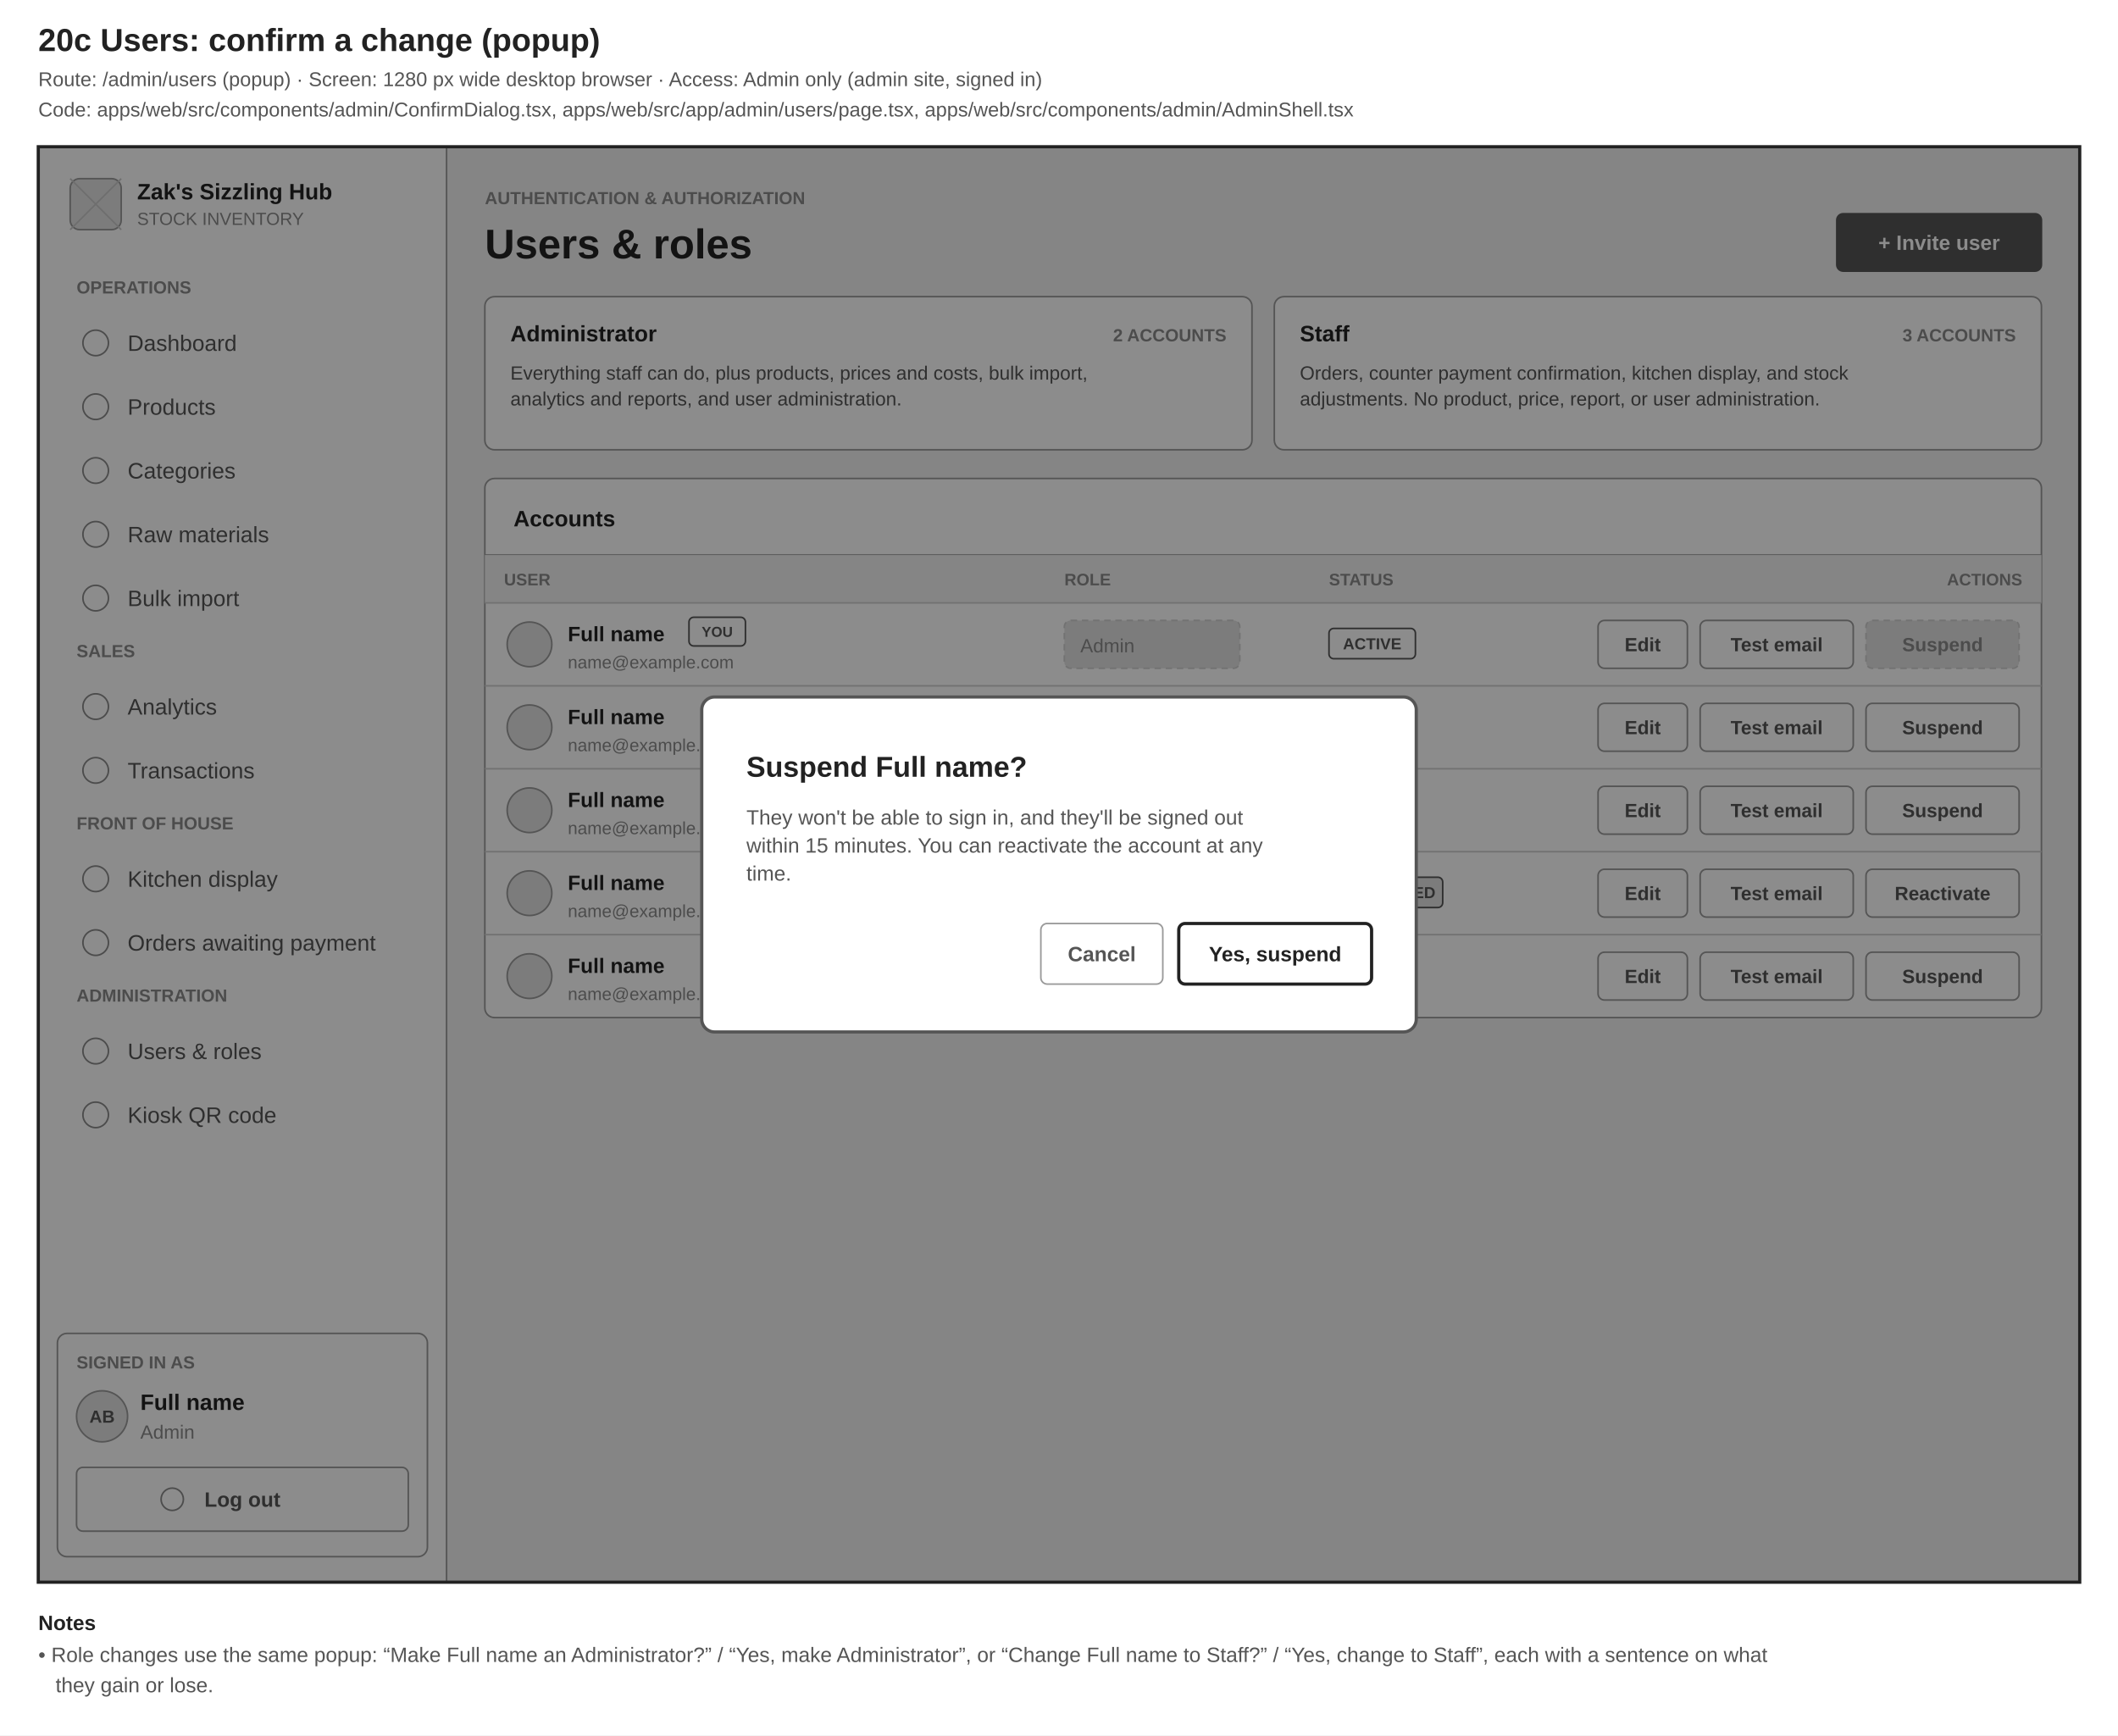
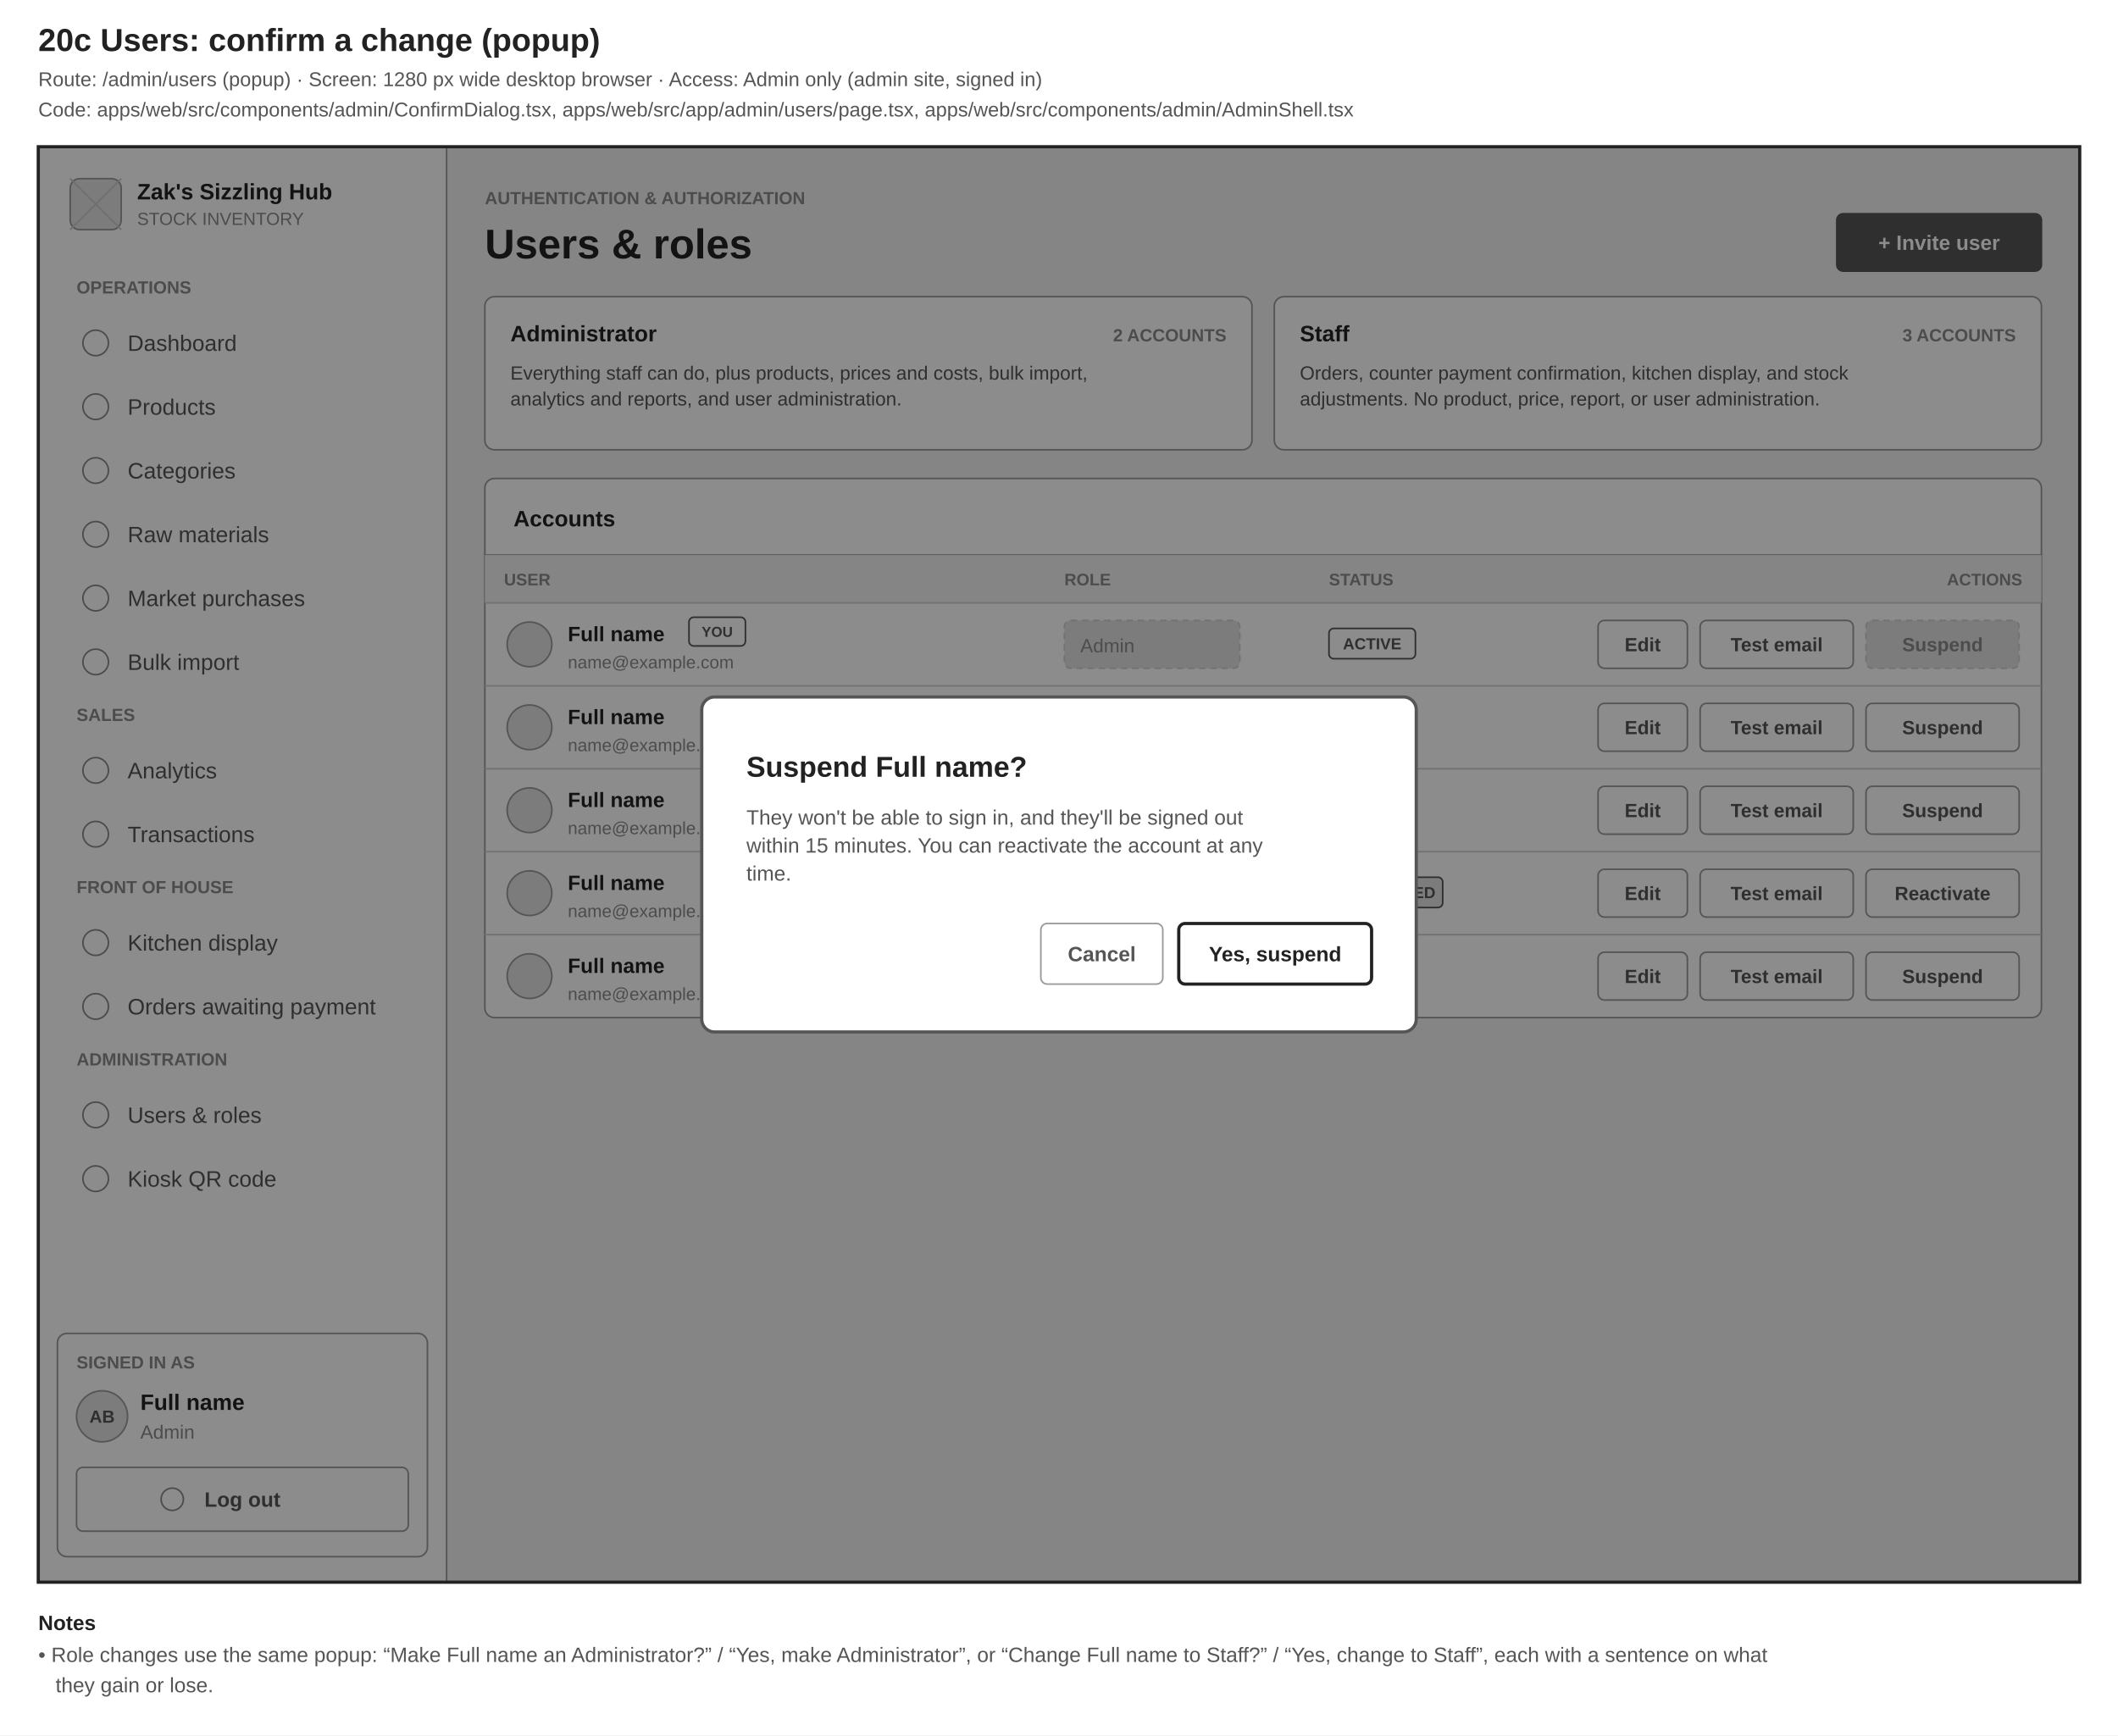
<svg xmlns="http://www.w3.org/2000/svg" width="1328" height="1088" viewBox="0 0 1328 1088">
  <rect x="0" y="0" width="1328" height="1088" fill="#ffffff" />
  <text x="24" y="32" font-family="Arial, Helvetica, sans-serif" font-size="20" font-weight="700" fill="#222222">20c  Users: confirm a change (popup)</text>
  <text x="24" y="54" font-family="Arial, Helvetica, sans-serif" font-size="12.5" fill="#555555">Route: /admin/users  (popup)   ·   Screen: 1280 px wide desktop browser   ·   Access: Admin only (admin site, signed in)</text>
  <text x="24" y="73" font-family="Arial, Helvetica, sans-serif" font-size="12.5" fill="#555555">Code: apps/web/src/components/admin/ConfirmDialog.tsx, apps/web/src/app/admin/users/page.tsx, apps/web/src/components/admin/AdminShell.tsx</text>
  <text x="24" y="1022" font-family="Arial, Helvetica, sans-serif" font-size="13" font-weight="700" fill="#222222">Notes</text>
  <text x="24" y="1042" font-family="Arial, Helvetica, sans-serif" font-size="13" fill="#555555" xml:space="preserve">• Role changes use the same popup: “Make Full name an Administrator?” / “Yes, make Administrator”, or “Change Full name to Staff?” / “Yes, change to Staff”, each with a sentence on what</text>
  <text x="24" y="1061" font-family="Arial, Helvetica, sans-serif" font-size="13" fill="#555555" xml:space="preserve">   they gain or lose.</text>
  <g transform="translate(24,92)">
    <clipPath id="frame">
      <rect x="0" y="0" width="1280" height="900" />
    </clipPath>
    <g clip-path="url(#frame)">
      <rect x="0" y="0" width="1280" height="900" fill="#ffffff" />
      <rect x="0" y="0" width="1280" height="900" rx="0" fill="#f3f3f3" stroke="none" />
      <rect x="0" y="0" width="256" height="900" rx="0" fill="#ffffff" stroke="none" />
      <line x1="256" y1="0" x2="256" y2="900" stroke="#9a9a9a" stroke-width="1" />
      <rect x="20" y="20" width="32" height="32" rx="6" fill="#e2e2e2" stroke="#9a9a9a" stroke-width="1" />
      <line x1="20" y1="20" x2="52" y2="52" stroke="#c9c9c9" stroke-width="1" />
      <line x1="52" y1="20" x2="20" y2="52" stroke="#c9c9c9" stroke-width="1" />
      <text x="62" y="33" font-family="Arial, Helvetica, sans-serif" font-size="14" font-weight="700" text-anchor="start" fill="#222222">Zak's Sizzling Hub</text>
      <text x="62" y="49" font-family="Arial, Helvetica, sans-serif" font-size="11" font-weight="400" text-anchor="start" fill="#8a8a8a">STOCK INVENTORY</text>
      <text x="24" y="92" font-family="Arial, Helvetica, sans-serif" font-size="11" font-weight="700" text-anchor="start" fill="#8a8a8a">OPERATIONS</text>
      <circle cx="36" cy="123" r="8" fill="#ffffff" stroke="#8a8a8a" stroke-width="1" />
      <text x="56" y="128" font-family="Arial, Helvetica, sans-serif" font-size="14" font-weight="400" text-anchor="start" fill="#555555">Dashboard</text>
      <circle cx="36" cy="163" r="8" fill="#ffffff" stroke="#8a8a8a" stroke-width="1" />
      <text x="56" y="168" font-family="Arial, Helvetica, sans-serif" font-size="14" font-weight="400" text-anchor="start" fill="#555555">Products</text>
      <circle cx="36" cy="203" r="8" fill="#ffffff" stroke="#8a8a8a" stroke-width="1" />
      <text x="56" y="208" font-family="Arial, Helvetica, sans-serif" font-size="14" font-weight="400" text-anchor="start" fill="#555555">Categories</text>
      <circle cx="36" cy="243" r="8" fill="#ffffff" stroke="#8a8a8a" stroke-width="1" />
      <text x="56" y="248" font-family="Arial, Helvetica, sans-serif" font-size="14" font-weight="400" text-anchor="start" fill="#555555">Raw materials</text>
      <circle cx="36" cy="283" r="8" fill="#ffffff" stroke="#8a8a8a" stroke-width="1" />
-       <text x="56" y="288" font-family="Arial, Helvetica, sans-serif" font-size="14" font-weight="400" text-anchor="start" fill="#555555">Bulk import</text>
-       <text x="24" y="320" font-family="Arial, Helvetica, sans-serif" font-size="11" font-weight="700" text-anchor="start" fill="#8a8a8a">SALES</text>
-       <circle cx="36" cy="351" r="8" fill="#ffffff" stroke="#8a8a8a" stroke-width="1" />
-       <text x="56" y="356" font-family="Arial, Helvetica, sans-serif" font-size="14" font-weight="400" text-anchor="start" fill="#555555">Analytics</text>
+       <text x="56" y="288" font-family="Arial, Helvetica, sans-serif" font-size="14" font-weight="400" text-anchor="start" fill="#555555">Market purchases</text>
+       <circle cx="36" cy="323" r="8" fill="#ffffff" stroke="#8a8a8a" stroke-width="1" />
+       <text x="56" y="328" font-family="Arial, Helvetica, sans-serif" font-size="14" font-weight="400" text-anchor="start" fill="#555555">Bulk import</text>
+       <text x="24" y="360" font-family="Arial, Helvetica, sans-serif" font-size="11" font-weight="700" text-anchor="start" fill="#8a8a8a">SALES</text>
      <circle cx="36" cy="391" r="8" fill="#ffffff" stroke="#8a8a8a" stroke-width="1" />
-       <text x="56" y="396" font-family="Arial, Helvetica, sans-serif" font-size="14" font-weight="400" text-anchor="start" fill="#555555">Transactions</text>
-       <text x="24" y="428" font-family="Arial, Helvetica, sans-serif" font-size="11" font-weight="700" text-anchor="start" fill="#8a8a8a">FRONT OF HOUSE</text>
-       <circle cx="36" cy="459" r="8" fill="#ffffff" stroke="#8a8a8a" stroke-width="1" />
-       <text x="56" y="464" font-family="Arial, Helvetica, sans-serif" font-size="14" font-weight="400" text-anchor="start" fill="#555555">Kitchen display</text>
+       <text x="56" y="396" font-family="Arial, Helvetica, sans-serif" font-size="14" font-weight="400" text-anchor="start" fill="#555555">Analytics</text>
+       <circle cx="36" cy="431" r="8" fill="#ffffff" stroke="#8a8a8a" stroke-width="1" />
+       <text x="56" y="436" font-family="Arial, Helvetica, sans-serif" font-size="14" font-weight="400" text-anchor="start" fill="#555555">Transactions</text>
+       <text x="24" y="468" font-family="Arial, Helvetica, sans-serif" font-size="11" font-weight="700" text-anchor="start" fill="#8a8a8a">FRONT OF HOUSE</text>
      <circle cx="36" cy="499" r="8" fill="#ffffff" stroke="#8a8a8a" stroke-width="1" />
-       <text x="56" y="504" font-family="Arial, Helvetica, sans-serif" font-size="14" font-weight="400" text-anchor="start" fill="#555555">Orders awaiting payment</text>
-       <text x="24" y="536" font-family="Arial, Helvetica, sans-serif" font-size="11" font-weight="700" text-anchor="start" fill="#8a8a8a">ADMINISTRATION</text>
-       <circle cx="36" cy="567" r="8" fill="#ffffff" stroke="#8a8a8a" stroke-width="1" />
-       <text x="56" y="572" font-family="Arial, Helvetica, sans-serif" font-size="14" font-weight="400" text-anchor="start" fill="#555555">Users &amp; roles</text>
+       <text x="56" y="504" font-family="Arial, Helvetica, sans-serif" font-size="14" font-weight="400" text-anchor="start" fill="#555555">Kitchen display</text>
+       <circle cx="36" cy="539" r="8" fill="#ffffff" stroke="#8a8a8a" stroke-width="1" />
+       <text x="56" y="544" font-family="Arial, Helvetica, sans-serif" font-size="14" font-weight="400" text-anchor="start" fill="#555555">Orders awaiting payment</text>
+       <text x="24" y="576" font-family="Arial, Helvetica, sans-serif" font-size="11" font-weight="700" text-anchor="start" fill="#8a8a8a">ADMINISTRATION</text>
      <circle cx="36" cy="607" r="8" fill="#ffffff" stroke="#8a8a8a" stroke-width="1" />
-       <text x="56" y="612" font-family="Arial, Helvetica, sans-serif" font-size="14" font-weight="400" text-anchor="start" fill="#555555">Kiosk QR code</text>
+       <text x="56" y="612" font-family="Arial, Helvetica, sans-serif" font-size="14" font-weight="400" text-anchor="start" fill="#555555">Users &amp; roles</text>
+       <circle cx="36" cy="647" r="8" fill="#ffffff" stroke="#8a8a8a" stroke-width="1" />
+       <text x="56" y="652" font-family="Arial, Helvetica, sans-serif" font-size="14" font-weight="400" text-anchor="start" fill="#555555">Kiosk QR code</text>
      <rect x="12" y="744" width="232" height="140" rx="6" fill="#ffffff" stroke="#9a9a9a" stroke-width="1" />
      <text x="24" y="766" font-family="Arial, Helvetica, sans-serif" font-size="11" font-weight="700" text-anchor="start" fill="#8a8a8a">SIGNED IN AS</text>
      <circle cx="40" cy="796" r="16" fill="#e2e2e2" stroke="#9a9a9a" stroke-width="1" />
      <text x="40" y="800" font-family="Arial, Helvetica, sans-serif" font-size="11" font-weight="700" text-anchor="middle" fill="#555555">AB</text>
      <text x="64" y="792" font-family="Arial, Helvetica, sans-serif" font-size="14" font-weight="700" text-anchor="start" fill="#222222">Full name</text>
      <text x="64" y="810" font-family="Arial, Helvetica, sans-serif" font-size="12" font-weight="400" text-anchor="start" fill="#8a8a8a">Admin</text>
      <rect x="24" y="828" width="208" height="40" rx="4" fill="#ffffff" stroke="#9a9a9a" stroke-width="1" />
      <text x="128.0" y="852.68" font-family="Arial, Helvetica, sans-serif" font-size="13" font-weight="700" text-anchor="middle" fill="#555555">Log out</text>
      <circle cx="84" cy="848" r="7" fill="#ffffff" stroke="#8a8a8a" stroke-width="1" />
      <text x="280" y="36" font-family="Arial, Helvetica, sans-serif" font-size="11" font-weight="700" text-anchor="start" fill="#8a8a8a">AUTHENTICATION &amp; AUTHORIZATION</text>
      <text x="280" y="70" font-family="Arial, Helvetica, sans-serif" font-size="26" font-weight="700" text-anchor="start" fill="#222222">Users &amp; roles</text>
      <rect x="1127.67" y="42" width="128.33" height="36" rx="4" fill="#555555" stroke="#555555" stroke-width="1" />
      <text x="1191.835" y="64.68" font-family="Arial, Helvetica, sans-serif" font-size="13" font-weight="700" text-anchor="middle" fill="#ffffff">+ Invite user</text>
      <rect x="280.0" y="94" width="481.0" height="96" rx="6" fill="#ffffff" stroke="#9a9a9a" stroke-width="1" />
      <text x="296.0" y="122" font-family="Arial, Helvetica, sans-serif" font-size="14" font-weight="700" text-anchor="start" fill="#222222">Administrator</text>
      <text x="745.0" y="122" font-family="Arial, Helvetica, sans-serif" font-size="11" font-weight="700" text-anchor="end" fill="#8a8a8a">2 ACCOUNTS</text>
      <text x="296.0" y="146" font-family="Arial, Helvetica, sans-serif" font-size="12" font-weight="400" text-anchor="start" fill="#555555">Everything staff can do, plus products, prices and costs, bulk import,</text>
      <text x="296.0" y="162.2" font-family="Arial, Helvetica, sans-serif" font-size="12" font-weight="400" text-anchor="start" fill="#555555">analytics and reports, and user administration.</text>
      <rect x="775.0" y="94" width="481.0" height="96" rx="6" fill="#ffffff" stroke="#9a9a9a" stroke-width="1" />
      <text x="791.0" y="122" font-family="Arial, Helvetica, sans-serif" font-size="14" font-weight="700" text-anchor="start" fill="#222222">Staff</text>
      <text x="1240.0" y="122" font-family="Arial, Helvetica, sans-serif" font-size="11" font-weight="700" text-anchor="end" fill="#8a8a8a">3 ACCOUNTS</text>
      <text x="791.0" y="146" font-family="Arial, Helvetica, sans-serif" font-size="12" font-weight="400" text-anchor="start" fill="#555555">Orders, counter payment confirmation, kitchen display, and stock</text>
      <text x="791.0" y="162.2" font-family="Arial, Helvetica, sans-serif" font-size="12" font-weight="400" text-anchor="start" fill="#555555">adjustments. No product, price, report, or user administration.</text>
      <rect x="280" y="208" width="976" height="338" rx="6" fill="#ffffff" stroke="#9a9a9a" stroke-width="1" />
      <text x="298" y="238" font-family="Arial, Helvetica, sans-serif" font-size="14" font-weight="700" text-anchor="start" fill="#222222">Accounts</text>
      <line x1="280" y1="256" x2="1256" y2="256" stroke="#9a9a9a" stroke-width="1" />
      <rect x="280" y="256" width="976" height="30" rx="0" fill="#f3f3f3" stroke="none" stroke-width="1" />
      <text x="292" y="275.0" font-family="Arial, Helvetica, sans-serif" font-size="10.5" font-weight="700" text-anchor="start" fill="#8a8a8a">USER</text>
      <text x="643.36" y="275.0" font-family="Arial, Helvetica, sans-serif" font-size="10.5" font-weight="700" text-anchor="start" fill="#8a8a8a">ROLE</text>
      <text x="809.28" y="275.0" font-family="Arial, Helvetica, sans-serif" font-size="10.5" font-weight="700" text-anchor="start" fill="#8a8a8a">STATUS</text>
      <text x="1244.0" y="275.0" font-family="Arial, Helvetica, sans-serif" font-size="10.5" font-weight="700" text-anchor="end" fill="#8a8a8a">ACTIONS</text>
      <line x1="280" y1="286" x2="1256" y2="286" stroke="#cfcfcf" stroke-width="1" />
      <circle cx="308" cy="312.0" r="14" fill="#e2e2e2" stroke="#9a9a9a" stroke-width="1" />
      <text x="332" y="310.0" font-family="Arial, Helvetica, sans-serif" font-size="13" font-weight="700" text-anchor="start" fill="#222222">Full name</text>
      <rect x="408" y="295.0" width="35.39" height="18" rx="3" fill="#ffffff" stroke="#555555" stroke-width="1" />
      <text x="425.695" y="307.24" font-family="Arial, Helvetica, sans-serif" font-size="9" font-weight="700" text-anchor="middle" fill="#555555">YOU</text>
      <text x="332" y="327.0" font-family="Arial, Helvetica, sans-serif" font-size="11" font-weight="400" text-anchor="start" fill="#8a8a8a">name@example.com</text>
      <rect x="643.36" y="297.0" width="110" height="30" rx="4" fill="#e2e2e2" stroke="#cfcfcf" stroke-width="1" stroke-dasharray="4 3" />
      <text x="653.36" y="317.0" font-family="Arial, Helvetica, sans-serif" font-size="12" font-weight="400" text-anchor="start" fill="#8a8a8a">Admin</text>
      <rect x="809.28" y="302.0" width="54.2" height="19" rx="3" fill="#ffffff" stroke="#555555" stroke-width="1" />
      <text x="836.38" y="315.1" font-family="Arial, Helvetica, sans-serif" font-size="10" font-weight="700" text-anchor="middle" fill="#555555">ACTIVE</text>
      <rect x="1146.0" y="297.0" width="96" height="30" rx="4" fill="#e2e2e2" stroke="#cfcfcf" stroke-width="1" stroke-dasharray="4 3" />
      <text x="1194.0" y="316.32" font-family="Arial, Helvetica, sans-serif" font-size="12" font-weight="700" text-anchor="middle" fill="#8a8a8a">Suspend</text>
      <rect x="1042.0" y="297.0" width="96" height="30" rx="4" fill="#ffffff" stroke="#9a9a9a" stroke-width="1" />
      <text x="1090.0" y="316.32" font-family="Arial, Helvetica, sans-serif" font-size="12" font-weight="700" text-anchor="middle" fill="#555555">Test email</text>
      <rect x="978.0" y="297.0" width="56" height="30" rx="4" fill="#ffffff" stroke="#9a9a9a" stroke-width="1" />
      <text x="1006.0" y="316.32" font-family="Arial, Helvetica, sans-serif" font-size="12" font-weight="700" text-anchor="middle" fill="#555555">Edit</text>
      <line x1="280" y1="338" x2="1256" y2="338" stroke="#cfcfcf" stroke-width="1" />
      <circle cx="308" cy="364.0" r="14" fill="#e2e2e2" stroke="#9a9a9a" stroke-width="1" />
      <text x="332" y="362.0" font-family="Arial, Helvetica, sans-serif" font-size="13" font-weight="700" text-anchor="start" fill="#222222">Full name</text>
      <text x="332" y="379.0" font-family="Arial, Helvetica, sans-serif" font-size="11" font-weight="400" text-anchor="start" fill="#8a8a8a">name@example.com</text>
      <rect x="643.36" y="349.0" width="110" height="30" rx="4" fill="#ffffff" stroke="#9a9a9a" stroke-width="1" />
      <text x="653.36" y="368.32" font-family="Arial, Helvetica, sans-serif" font-size="12" font-weight="400" text-anchor="start" fill="#222222">Admin</text>
      <text x="737.36" y="368.0" font-family="Arial, Helvetica, sans-serif" font-size="12" font-weight="400" text-anchor="middle" fill="#555555">▾</text>
      <rect x="809.28" y="354.0" width="54.2" height="19" rx="3" fill="#ffffff" stroke="#555555" stroke-width="1" />
      <text x="836.38" y="367.1" font-family="Arial, Helvetica, sans-serif" font-size="10" font-weight="700" text-anchor="middle" fill="#555555">ACTIVE</text>
      <rect x="1146.0" y="349.0" width="96" height="30" rx="4" fill="#ffffff" stroke="#9a9a9a" stroke-width="1" />
      <text x="1194.0" y="368.32" font-family="Arial, Helvetica, sans-serif" font-size="12" font-weight="700" text-anchor="middle" fill="#555555">Suspend</text>
      <rect x="1042.0" y="349.0" width="96" height="30" rx="4" fill="#ffffff" stroke="#9a9a9a" stroke-width="1" />
      <text x="1090.0" y="368.32" font-family="Arial, Helvetica, sans-serif" font-size="12" font-weight="700" text-anchor="middle" fill="#555555">Test email</text>
      <rect x="978.0" y="349.0" width="56" height="30" rx="4" fill="#ffffff" stroke="#9a9a9a" stroke-width="1" />
      <text x="1006.0" y="368.32" font-family="Arial, Helvetica, sans-serif" font-size="12" font-weight="700" text-anchor="middle" fill="#555555">Edit</text>
      <line x1="280" y1="390" x2="1256" y2="390" stroke="#cfcfcf" stroke-width="1" />
      <circle cx="308" cy="416.0" r="14" fill="#e2e2e2" stroke="#9a9a9a" stroke-width="1" />
      <text x="332" y="414.0" font-family="Arial, Helvetica, sans-serif" font-size="13" font-weight="700" text-anchor="start" fill="#222222">Full name</text>
      <text x="332" y="431.0" font-family="Arial, Helvetica, sans-serif" font-size="11" font-weight="400" text-anchor="start" fill="#8a8a8a">name@example.com</text>
      <rect x="643.36" y="401.0" width="110" height="30" rx="4" fill="#ffffff" stroke="#9a9a9a" stroke-width="1" />
      <text x="653.36" y="420.32" font-family="Arial, Helvetica, sans-serif" font-size="12" font-weight="400" text-anchor="start" fill="#222222">Staff</text>
      <text x="737.36" y="420.0" font-family="Arial, Helvetica, sans-serif" font-size="12" font-weight="400" text-anchor="middle" fill="#555555">▾</text>
      <rect x="809.28" y="406.0" width="54.2" height="19" rx="3" fill="#ffffff" stroke="#555555" stroke-width="1" />
      <text x="836.38" y="419.1" font-family="Arial, Helvetica, sans-serif" font-size="10" font-weight="700" text-anchor="middle" fill="#555555">ACTIVE</text>
      <rect x="1146.0" y="401.0" width="96" height="30" rx="4" fill="#ffffff" stroke="#9a9a9a" stroke-width="1" />
      <text x="1194.0" y="420.32" font-family="Arial, Helvetica, sans-serif" font-size="12" font-weight="700" text-anchor="middle" fill="#555555">Suspend</text>
      <rect x="1042.0" y="401.0" width="96" height="30" rx="4" fill="#ffffff" stroke="#9a9a9a" stroke-width="1" />
      <text x="1090.0" y="420.32" font-family="Arial, Helvetica, sans-serif" font-size="12" font-weight="700" text-anchor="middle" fill="#555555">Test email</text>
      <rect x="978.0" y="401.0" width="56" height="30" rx="4" fill="#ffffff" stroke="#9a9a9a" stroke-width="1" />
      <text x="1006.0" y="420.32" font-family="Arial, Helvetica, sans-serif" font-size="12" font-weight="700" text-anchor="middle" fill="#555555">Edit</text>
      <line x1="280" y1="442" x2="1256" y2="442" stroke="#cfcfcf" stroke-width="1" />
      <circle cx="308" cy="468.0" r="14" fill="#e2e2e2" stroke="#9a9a9a" stroke-width="1" />
      <text x="332" y="466.0" font-family="Arial, Helvetica, sans-serif" font-size="13" font-weight="700" text-anchor="start" fill="#222222">Full name</text>
      <text x="332" y="483.0" font-family="Arial, Helvetica, sans-serif" font-size="11" font-weight="400" text-anchor="start" fill="#8a8a8a">name@example.com</text>
      <rect x="643.36" y="453.0" width="110" height="30" rx="4" fill="#ffffff" stroke="#9a9a9a" stroke-width="1" />
      <text x="653.36" y="472.32" font-family="Arial, Helvetica, sans-serif" font-size="12" font-weight="400" text-anchor="start" fill="#222222">Staff</text>
      <text x="737.36" y="472.0" font-family="Arial, Helvetica, sans-serif" font-size="12" font-weight="400" text-anchor="middle" fill="#555555">▾</text>
      <rect x="809.28" y="458.0" width="71.3" height="19" rx="3" fill="#e2e2e2" stroke="#555555" stroke-width="1" />
      <text x="844.93" y="471.1" font-family="Arial, Helvetica, sans-serif" font-size="10" font-weight="700" text-anchor="middle" fill="#555555">SUSPENDED</text>
      <rect x="1146.0" y="453.0" width="96" height="30" rx="4" fill="#ffffff" stroke="#9a9a9a" stroke-width="1" />
      <text x="1194.0" y="472.32" font-family="Arial, Helvetica, sans-serif" font-size="12" font-weight="700" text-anchor="middle" fill="#555555">Reactivate</text>
      <rect x="1042.0" y="453.0" width="96" height="30" rx="4" fill="#ffffff" stroke="#9a9a9a" stroke-width="1" />
      <text x="1090.0" y="472.32" font-family="Arial, Helvetica, sans-serif" font-size="12" font-weight="700" text-anchor="middle" fill="#555555">Test email</text>
      <rect x="978.0" y="453.0" width="56" height="30" rx="4" fill="#ffffff" stroke="#9a9a9a" stroke-width="1" />
      <text x="1006.0" y="472.32" font-family="Arial, Helvetica, sans-serif" font-size="12" font-weight="700" text-anchor="middle" fill="#555555">Edit</text>
      <line x1="280" y1="494" x2="1256" y2="494" stroke="#cfcfcf" stroke-width="1" />
      <circle cx="308" cy="520.0" r="14" fill="#e2e2e2" stroke="#9a9a9a" stroke-width="1" />
      <text x="332" y="518.0" font-family="Arial, Helvetica, sans-serif" font-size="13" font-weight="700" text-anchor="start" fill="#222222">Full name</text>
      <text x="332" y="535.0" font-family="Arial, Helvetica, sans-serif" font-size="11" font-weight="400" text-anchor="start" fill="#8a8a8a">name@example.com</text>
      <rect x="643.36" y="505.0" width="110" height="30" rx="4" fill="#ffffff" stroke="#9a9a9a" stroke-width="1" />
      <text x="653.36" y="524.32" font-family="Arial, Helvetica, sans-serif" font-size="12" font-weight="400" text-anchor="start" fill="#222222">Staff</text>
      <text x="737.36" y="524.0" font-family="Arial, Helvetica, sans-serif" font-size="12" font-weight="400" text-anchor="middle" fill="#555555">▾</text>
      <rect x="809.28" y="510.0" width="54.2" height="19" rx="3" fill="#ffffff" stroke="#555555" stroke-width="1" />
      <text x="836.38" y="523.1" font-family="Arial, Helvetica, sans-serif" font-size="10" font-weight="700" text-anchor="middle" fill="#555555">ACTIVE</text>
      <rect x="1146.0" y="505.0" width="96" height="30" rx="4" fill="#ffffff" stroke="#9a9a9a" stroke-width="1" />
      <text x="1194.0" y="524.32" font-family="Arial, Helvetica, sans-serif" font-size="12" font-weight="700" text-anchor="middle" fill="#555555">Suspend</text>
      <rect x="1042.0" y="505.0" width="96" height="30" rx="4" fill="#ffffff" stroke="#9a9a9a" stroke-width="1" />
      <text x="1090.0" y="524.32" font-family="Arial, Helvetica, sans-serif" font-size="12" font-weight="700" text-anchor="middle" fill="#555555">Test email</text>
      <rect x="978.0" y="505.0" width="56" height="30" rx="4" fill="#ffffff" stroke="#9a9a9a" stroke-width="1" />
      <text x="1006.0" y="524.32" font-family="Arial, Helvetica, sans-serif" font-size="12" font-weight="700" text-anchor="middle" fill="#555555">Edit</text>
      <rect x="0" y="0" width="1280" height="900" rx="0" fill="#000000" stroke="none" stroke-width="1" fill-opacity="0.45" />
      <rect x="416.0" y="345.0" width="448" height="210" rx="8" fill="#ffffff" stroke="#555555" stroke-width="2" />
      <text x="444.0" y="395.0" font-family="Arial, Helvetica, sans-serif" font-size="18" font-weight="700" text-anchor="start" fill="#222222">Suspend Full name?</text>
      <text x="444.0" y="425.0" font-family="Arial, Helvetica, sans-serif" font-size="13" font-weight="400" text-anchor="start" fill="#555555">They won't be able to sign in, and they'll be signed out</text>
      <text x="444.0" y="442.55" font-family="Arial, Helvetica, sans-serif" font-size="13" font-weight="400" text-anchor="start" fill="#555555">within 15 minutes. You can reactivate the account at any</text>
      <text x="444.0" y="460.1" font-family="Arial, Helvetica, sans-serif" font-size="13" font-weight="400" text-anchor="start" fill="#555555">time.</text>
      <rect x="715.08" y="487.0" width="120.92" height="38" rx="4" fill="#ffffff" stroke="#222222" stroke-width="2" />
      <text x="775.54" y="510.68" font-family="Arial, Helvetica, sans-serif" font-size="13" font-weight="700" text-anchor="middle" fill="#222222">Yes, suspend</text>
      <rect x="628.62" y="487.0" width="76.46" height="38" rx="4" fill="#ffffff" stroke="#9a9a9a" stroke-width="1" />
      <text x="666.85" y="510.68" font-family="Arial, Helvetica, sans-serif" font-size="13" font-weight="700" text-anchor="middle" fill="#555555">Cancel</text>
    </g>
    <rect x="0" y="0" width="1280" height="900" fill="none" stroke="#222222" stroke-width="2" />
  </g>
</svg>
